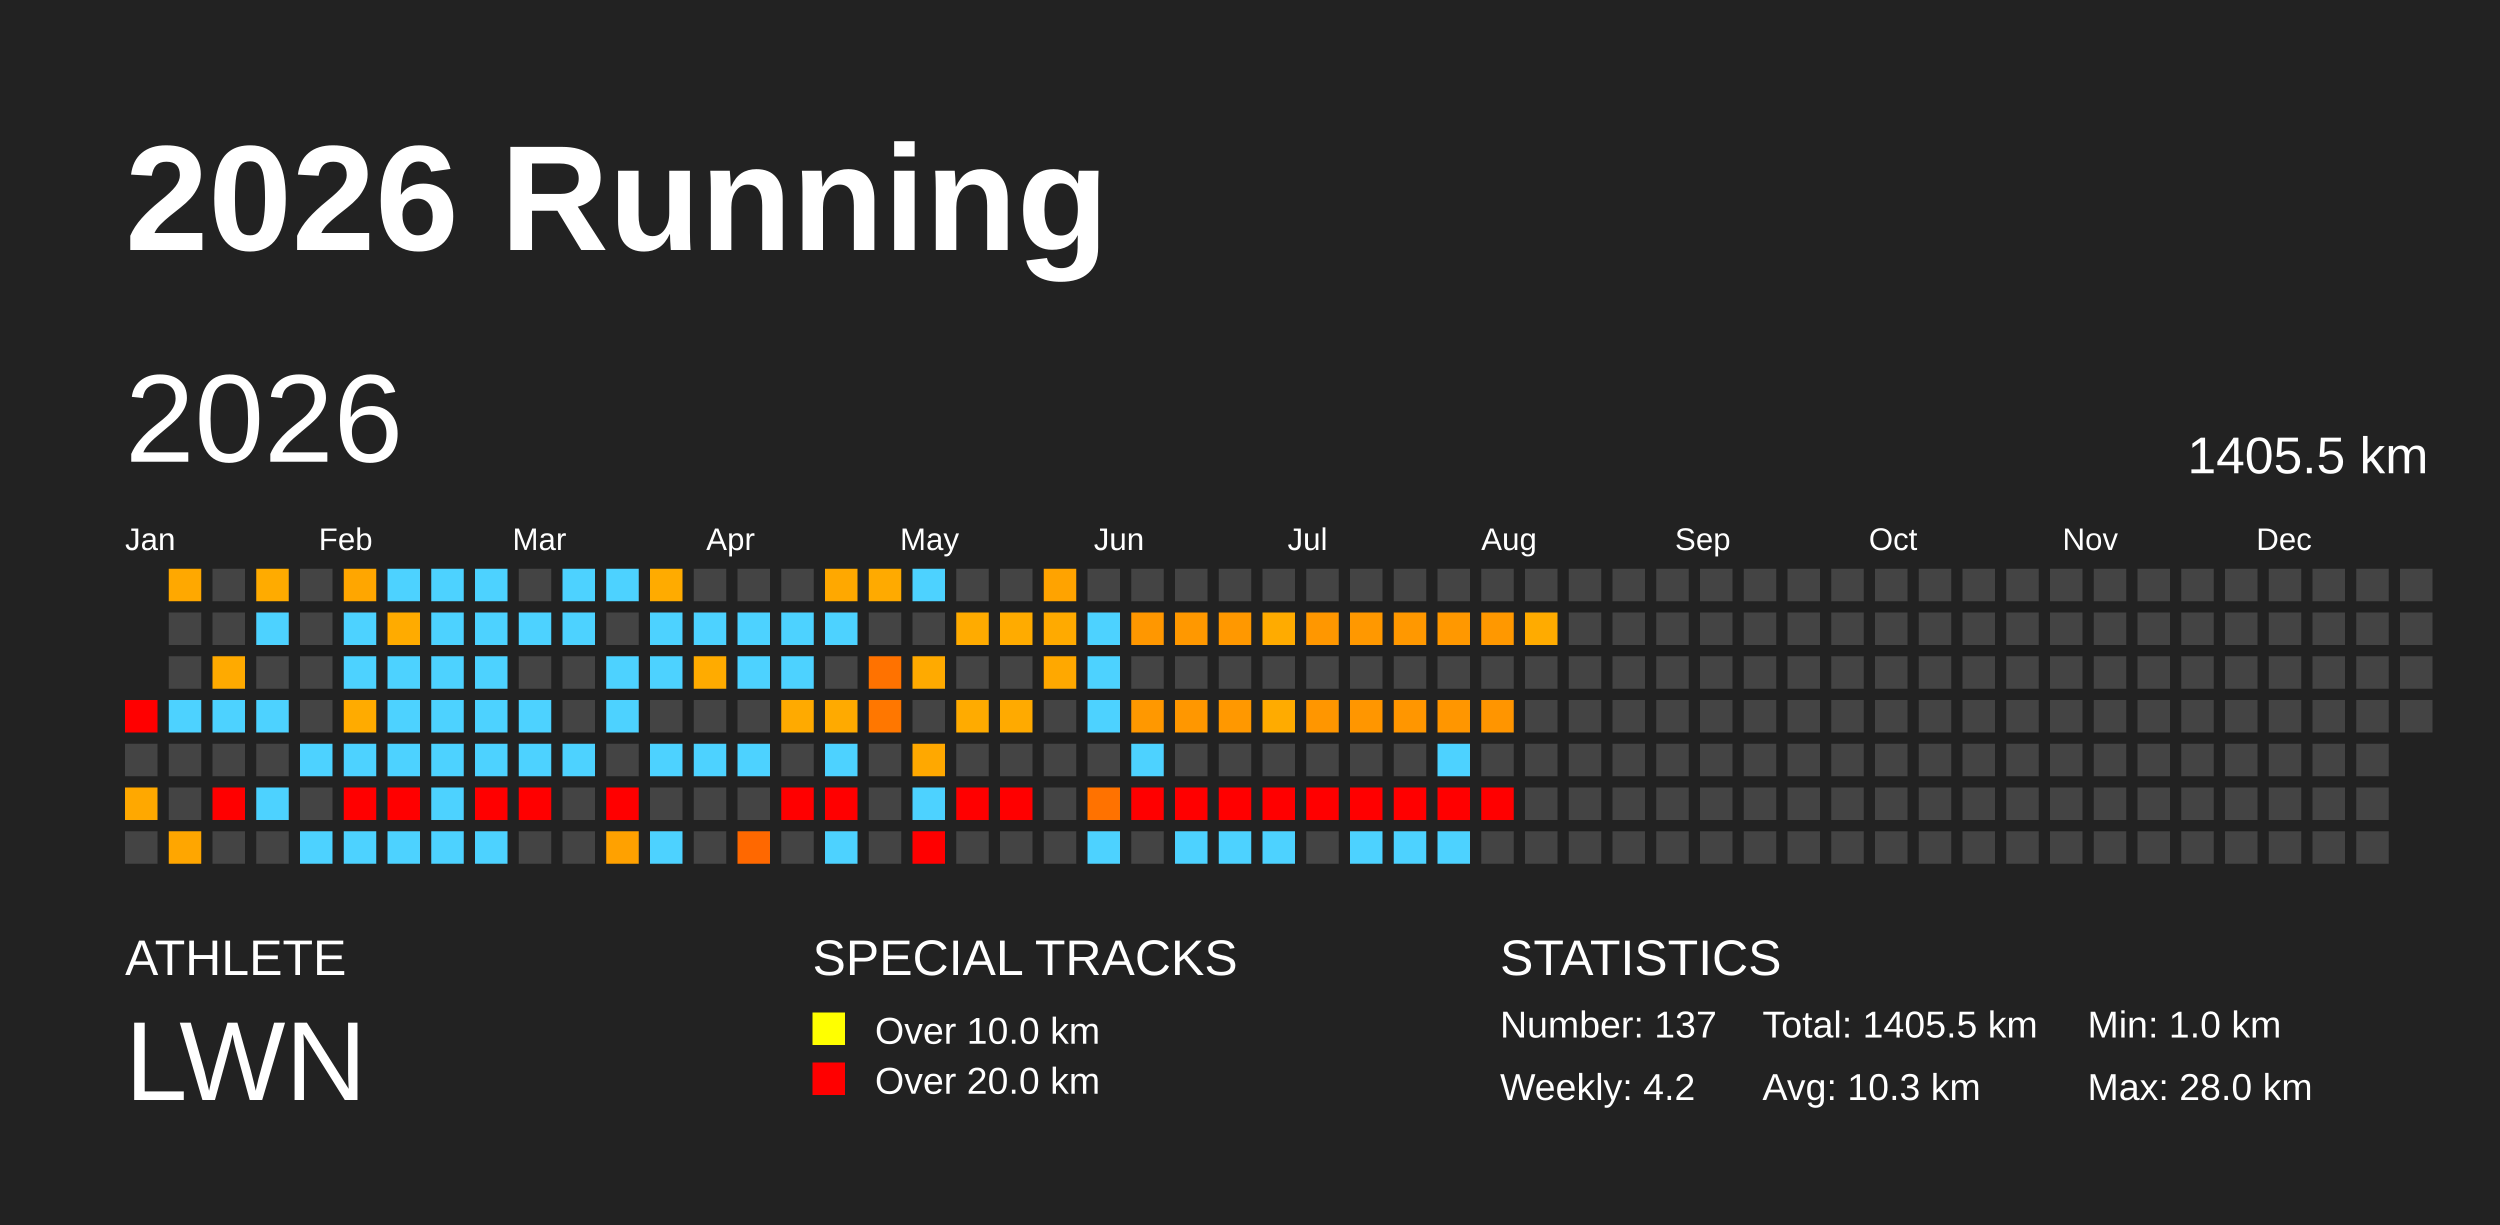
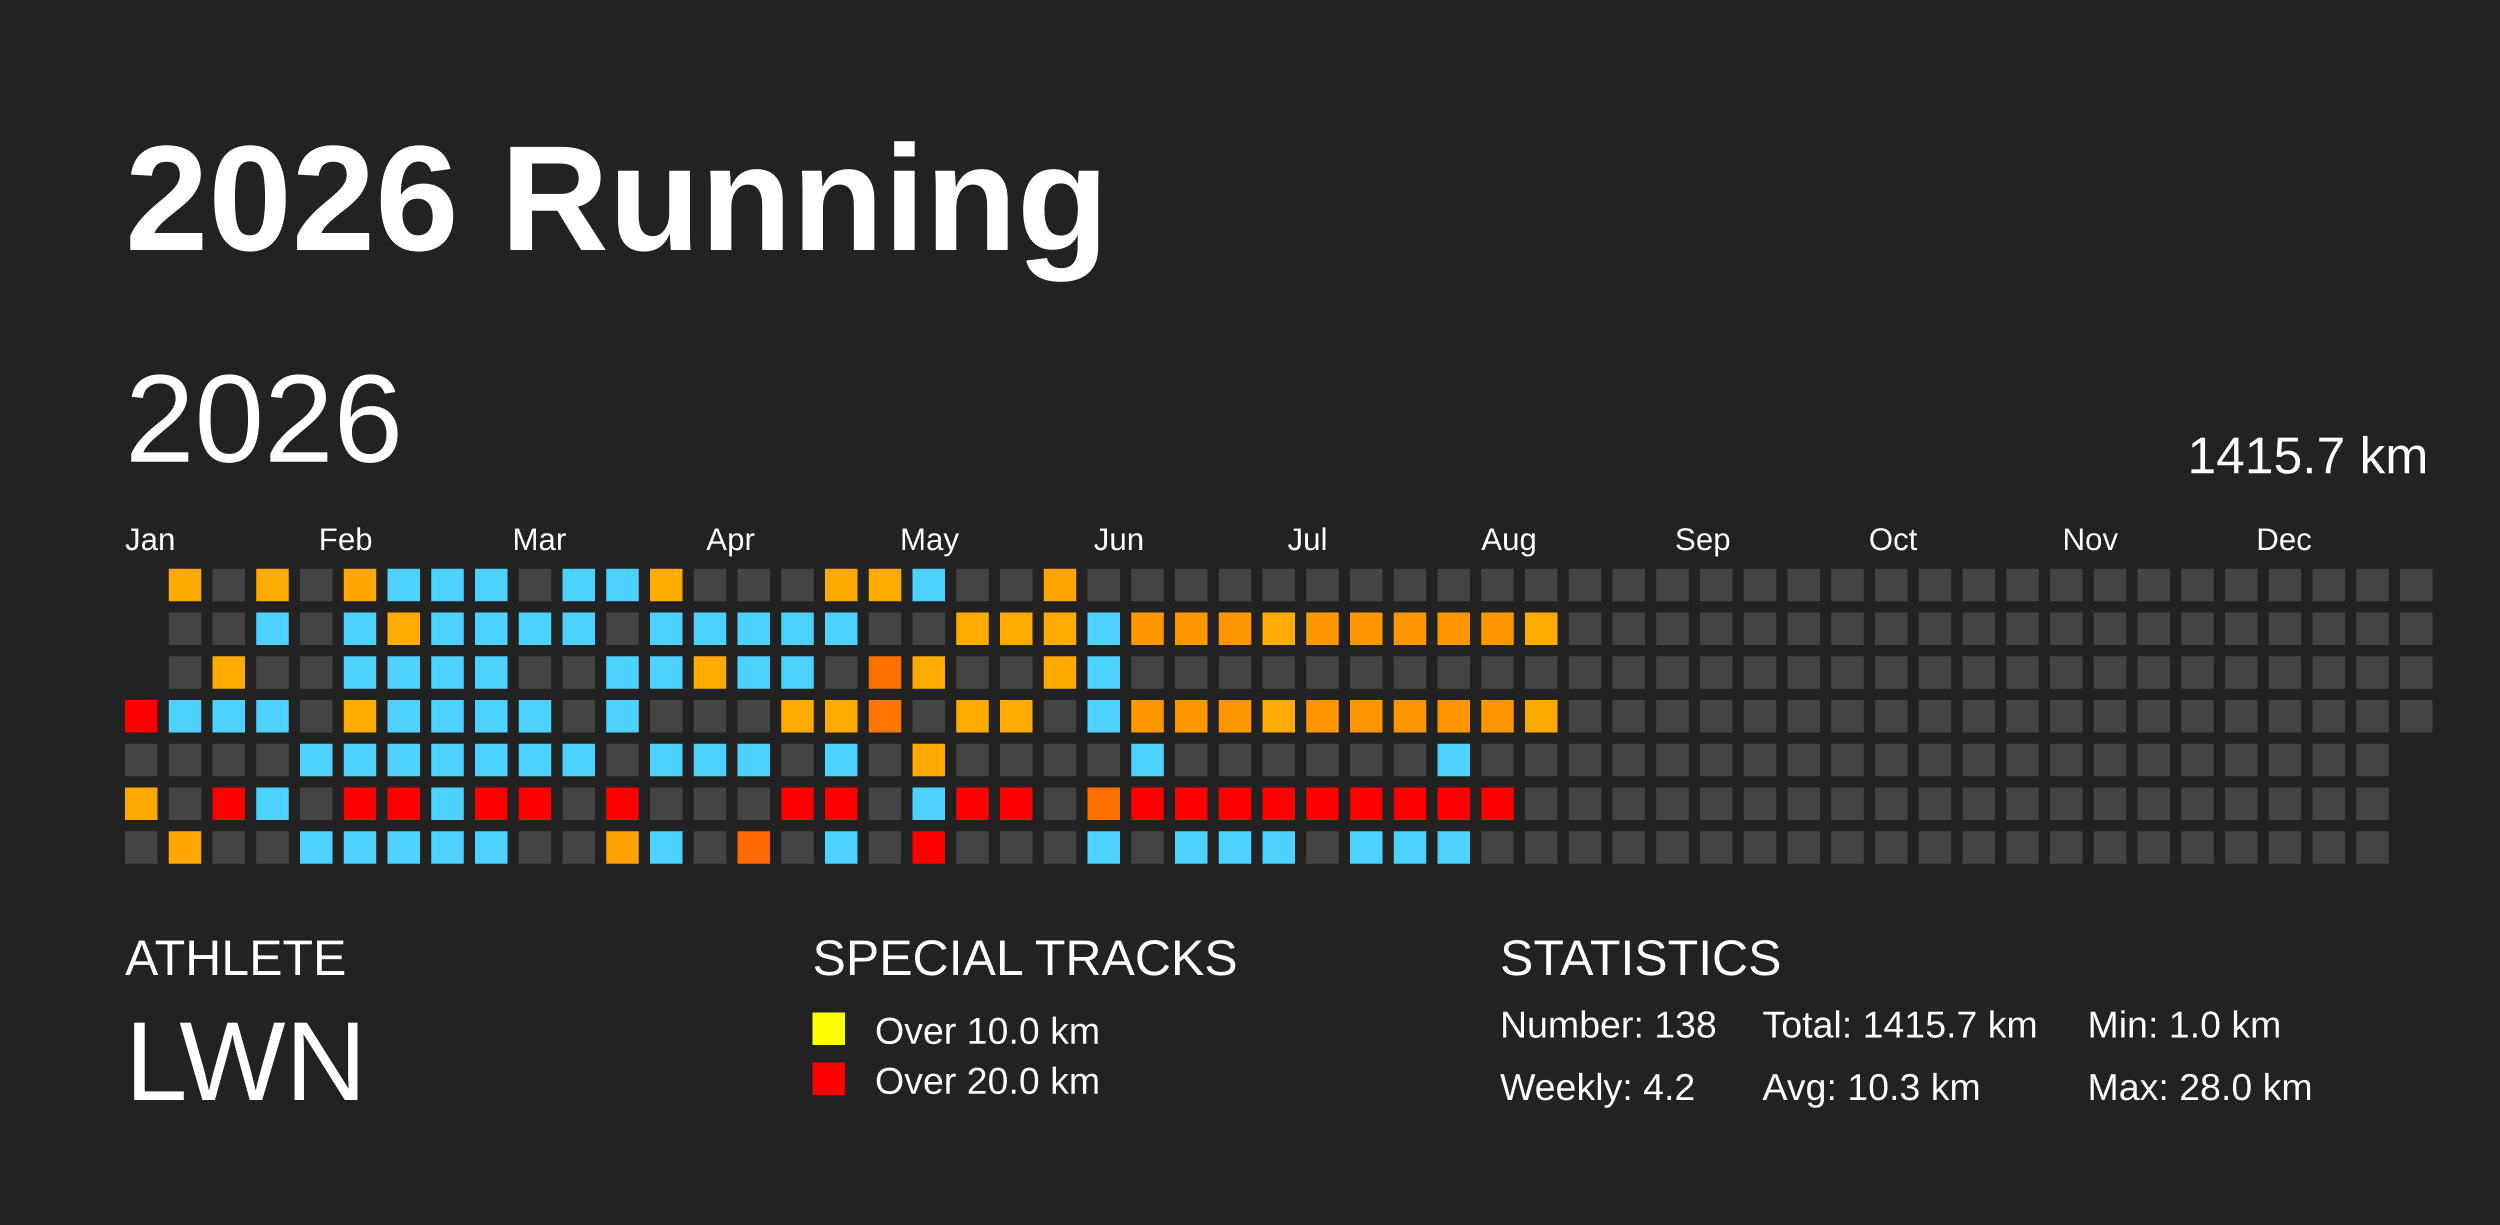
<svg xmlns="http://www.w3.org/2000/svg" baseProfile="full" height="98mm" version="1.1" viewBox="0,0,200,98" width="200mm">
  <defs />
  <rect fill="#222222" height="98" width="200" x="0" y="0" />
  <text fill="#FFFFFF" style="font-size:12px; font-family:Arial; font-weight:bold;" x="10" y="20">2026 Running</text>
  <text fill="#FFFFFF" style="font-size:4px; font-family:Arial" x="10" y="78">ATHLETE</text>
  <text fill="#FFFFFF" style="font-size:9px; font-family:Arial" x="10" y="88">LWN</text>
  <text fill="#FFFFFF" style="font-size:4px; font-family:Arial" x="65" y="78">SPECIAL TRACKS</text>
  <rect fill="yellow" height="2.6" width="2.6" x="65" y="81" />
  <text fill="#FFFFFF" style="font-size:3px; font-family:Arial" x="70" y="83.5">Over 10.0 km</text>
  <rect fill="red" height="2.6" width="2.6" x="65" y="85" />
  <text fill="#FFFFFF" style="font-size:3px; font-family:Arial" x="70" y="87.5">Over 20.0 km</text>
  <text fill="#FFFFFF" style="font-size:4px; font-family:Arial" x="120" y="78">STATISTICS</text>
-   <text fill="#FFFFFF" style="font-size:3px; font-family:Arial" x="120" y="83">Number: 137</text>
+   <text fill="#FFFFFF" style="font-size:3px; font-family:Arial" x="120" y="83">Number: 138</text>
  <text fill="#FFFFFF" style="font-size:3px; font-family:Arial" x="120" y="88">Weekly: 4.2</text>
-   <text fill="#FFFFFF" style="font-size:3px; font-family:Arial" x="141" y="83">Total: 1405.5 km</text>
+   <text fill="#FFFFFF" style="font-size:3px; font-family:Arial" x="141" y="83">Total: 1415.7 km</text>
  <text fill="#FFFFFF" style="font-size:3px; font-family:Arial" x="141" y="88">Avg: 10.3 km</text>
  <text fill="#FFFFFF" style="font-size:3px; font-family:Arial" x="167" y="83">Min: 1.0 km</text>
  <text fill="#FFFFFF" style="font-size:3px; font-family:Arial" x="167" y="88">Max: 28.0 km</text>
  <text dominant-baseline="hanging" fill="#FFFFFF" style="font-size:10.0px; font-family:Arial;" x="10" y="30">2026</text>
-   <text dominant-baseline="hanging" fill="#FFFFFF" style="font-size:4.125px; font-family:Arial;" x="175" y="35">1405.5 km</text>
+   <text dominant-baseline="hanging" fill="#FFFFFF" style="font-size:4.125px; font-family:Arial;" x="175" y="35">1415.7 km</text>
  <text fill="#FFFFFF" style="font-size:2.5px; font-family:Arial" x="10.0" y="44">Jan</text>
  <text fill="#FFFFFF" style="font-size:2.5px; font-family:Arial" x="25.5" y="44">Feb</text>
  <text fill="#FFFFFF" style="font-size:2.5px; font-family:Arial" x="41.0" y="44">Mar</text>
  <text fill="#FFFFFF" style="font-size:2.5px; font-family:Arial" x="56.5" y="44">Apr</text>
  <text fill="#FFFFFF" style="font-size:2.5px; font-family:Arial" x="72.0" y="44">May</text>
  <text fill="#FFFFFF" style="font-size:2.5px; font-family:Arial" x="87.5" y="44">Jun</text>
  <text fill="#FFFFFF" style="font-size:2.5px; font-family:Arial" x="103.0" y="44">Jul</text>
  <text fill="#FFFFFF" style="font-size:2.5px; font-family:Arial" x="118.5" y="44">Aug</text>
  <text fill="#FFFFFF" style="font-size:2.5px; font-family:Arial" x="134.0" y="44">Sep</text>
  <text fill="#FFFFFF" style="font-size:2.5px; font-family:Arial" x="149.5" y="44">Oct</text>
  <text fill="#FFFFFF" style="font-size:2.5px; font-family:Arial" x="165.0" y="44">Nov</text>
  <text fill="#FFFFFF" style="font-size:2.5px; font-family:Arial" x="180.5" y="44">Dec</text>
  <rect fill="red" height="2.6" width="2.6" x="10.0" y="56.0" />
  <rect fill="#444444" height="2.6" width="2.6" x="10.0" y="59.5" />
  <rect fill="#ffa800" height="2.6" width="2.6" x="10.0" y="63.0" />
  <rect fill="#444444" height="2.6" width="2.6" x="10.0" y="66.5" />
  <rect fill="#ffa800" height="2.6" width="2.6" x="13.5" y="45.5" />
  <rect fill="#444444" height="2.6" width="2.6" x="13.5" y="49.0" />
  <rect fill="#444444" height="2.6" width="2.6" x="13.5" y="52.5" />
  <rect fill="#4dd2ff" height="2.6" width="2.6" x="13.5" y="56.0" />
  <rect fill="#444444" height="2.6" width="2.6" x="13.5" y="59.5" />
  <rect fill="#444444" height="2.6" width="2.6" x="13.5" y="63.0" />
  <rect fill="#ffa600" height="2.6" width="2.6" x="13.5" y="66.5" />
  <rect fill="#444444" height="2.6" width="2.6" x="17.0" y="45.5" />
  <rect fill="#444444" height="2.6" width="2.6" x="17.0" y="49.0" />
  <rect fill="#ffaa00" height="2.6" width="2.6" x="17.0" y="52.5" />
  <rect fill="#4dd2ff" height="2.6" width="2.6" x="17.0" y="56.0" />
  <rect fill="#444444" height="2.6" width="2.6" x="17.0" y="59.5" />
  <rect fill="red" height="2.6" width="2.6" x="17.0" y="63.0" />
  <rect fill="#444444" height="2.6" width="2.6" x="17.0" y="66.5" />
  <rect fill="#ffab00" height="2.6" width="2.6" x="20.5" y="45.5" />
  <rect fill="#4dd2ff" height="2.6" width="2.6" x="20.5" y="49.0" />
  <rect fill="#444444" height="2.6" width="2.6" x="20.5" y="52.5" />
  <rect fill="#4dd2ff" height="2.6" width="2.6" x="20.5" y="56.0" />
  <rect fill="#444444" height="2.6" width="2.6" x="20.5" y="59.5" />
  <rect fill="#4dd2ff" height="2.6" width="2.6" x="20.5" y="63.0" />
  <rect fill="#444444" height="2.6" width="2.6" x="20.5" y="66.5" />
  <rect fill="#444444" height="2.6" width="2.6" x="24.0" y="45.5" />
  <rect fill="#444444" height="2.6" width="2.6" x="24.0" y="49.0" />
  <rect fill="#444444" height="2.6" width="2.6" x="24.0" y="52.5" />
  <rect fill="#444444" height="2.6" width="2.6" x="24.0" y="56.0" />
  <rect fill="#4dd2ff" height="2.6" width="2.6" x="24.0" y="59.5" />
  <rect fill="#444444" height="2.6" width="2.6" x="24.0" y="63.0" />
  <rect fill="#4dd2ff" height="2.6" width="2.6" x="24.0" y="66.5" />
  <rect fill="#ffa600" height="2.6" width="2.6" x="27.5" y="45.5" />
  <rect fill="#4dd2ff" height="2.6" width="2.6" x="27.5" y="49.0" />
  <rect fill="#4dd2ff" height="2.6" width="2.6" x="27.5" y="52.5" />
  <rect fill="#ffab00" height="2.6" width="2.6" x="27.5" y="56.0" />
  <rect fill="#4dd2ff" height="2.6" width="2.6" x="27.5" y="59.5" />
  <rect fill="red" height="2.6" width="2.6" x="27.5" y="63.0" />
  <rect fill="#4dd2ff" height="2.6" width="2.6" x="27.5" y="66.5" />
  <rect fill="#4dd2ff" height="2.6" width="2.6" x="31.0" y="45.5" />
  <rect fill="#ffab00" height="2.6" width="2.6" x="31.0" y="49.0" />
  <rect fill="#4dd2ff" height="2.6" width="2.6" x="31.0" y="52.5" />
  <rect fill="#4dd2ff" height="2.6" width="2.6" x="31.0" y="56.0" />
  <rect fill="#4dd2ff" height="2.6" width="2.6" x="31.0" y="59.5" />
  <rect fill="red" height="2.6" width="2.6" x="31.0" y="63.0" />
  <rect fill="#4dd2ff" height="2.6" width="2.6" x="31.0" y="66.5" />
  <rect fill="#4dd2ff" height="2.6" width="2.6" x="34.5" y="45.5" />
  <rect fill="#4dd2ff" height="2.6" width="2.6" x="34.5" y="49.0" />
  <rect fill="#4dd2ff" height="2.6" width="2.6" x="34.5" y="52.5" />
  <rect fill="#4dd2ff" height="2.6" width="2.6" x="34.5" y="56.0" />
  <rect fill="#4dd2ff" height="2.6" width="2.6" x="34.5" y="59.5" />
  <rect fill="#4dd2ff" height="2.6" width="2.6" x="34.5" y="63.0" />
  <rect fill="#4dd2ff" height="2.6" width="2.6" x="34.5" y="66.5" />
  <rect fill="#4dd2ff" height="2.6" width="2.6" x="38.0" y="45.5" />
  <rect fill="#4dd2ff" height="2.6" width="2.6" x="38.0" y="49.0" />
  <rect fill="#4dd2ff" height="2.6" width="2.6" x="38.0" y="52.5" />
  <rect fill="#4dd2ff" height="2.6" width="2.6" x="38.0" y="56.0" />
  <rect fill="#4dd2ff" height="2.6" width="2.6" x="38.0" y="59.5" />
  <rect fill="red" height="2.6" width="2.6" x="38.0" y="63.0" />
  <rect fill="#4dd2ff" height="2.6" width="2.6" x="38.0" y="66.5" />
  <rect fill="#444444" height="2.6" width="2.6" x="41.5" y="45.5" />
  <rect fill="#4dd2ff" height="2.6" width="2.6" x="41.5" y="49.0" />
  <rect fill="#444444" height="2.6" width="2.6" x="41.5" y="52.5" />
  <rect fill="#4dd2ff" height="2.6" width="2.6" x="41.5" y="56.0" />
  <rect fill="#4dd2ff" height="2.6" width="2.6" x="41.5" y="59.5" />
  <rect fill="red" height="2.6" width="2.6" x="41.5" y="63.0" />
  <rect fill="#444444" height="2.6" width="2.6" x="41.5" y="66.5" />
  <rect fill="#4dd2ff" height="2.6" width="2.6" x="45.0" y="45.5" />
  <rect fill="#4dd2ff" height="2.6" width="2.6" x="45.0" y="49.0" />
  <rect fill="#444444" height="2.6" width="2.6" x="45.0" y="52.5" />
  <rect fill="#444444" height="2.6" width="2.6" x="45.0" y="56.0" />
  <rect fill="#4dd2ff" height="2.6" width="2.6" x="45.0" y="59.5" />
  <rect fill="#444444" height="2.6" width="2.6" x="45.0" y="63.0" />
  <rect fill="#444444" height="2.6" width="2.6" x="45.0" y="66.5" />
  <rect fill="#4dd2ff" height="2.6" width="2.6" x="48.5" y="45.5" />
  <rect fill="#444444" height="2.6" width="2.6" x="48.5" y="49.0" />
  <rect fill="#4dd2ff" height="2.6" width="2.6" x="48.5" y="52.5" />
  <rect fill="#4dd2ff" height="2.6" width="2.6" x="48.5" y="56.0" />
  <rect fill="#444444" height="2.6" width="2.6" x="48.5" y="59.5" />
  <rect fill="red" height="2.6" width="2.6" x="48.5" y="63.0" />
  <rect fill="#ffa100" height="2.6" width="2.6" x="48.5" y="66.5" />
  <rect fill="#ffab00" height="2.6" width="2.6" x="52.0" y="45.5" />
  <rect fill="#4dd2ff" height="2.6" width="2.6" x="52.0" y="49.0" />
  <rect fill="#4dd2ff" height="2.6" width="2.6" x="52.0" y="52.5" />
  <rect fill="#444444" height="2.6" width="2.6" x="52.0" y="56.0" />
  <rect fill="#4dd2ff" height="2.6" width="2.6" x="52.0" y="59.5" />
  <rect fill="#444444" height="2.6" width="2.6" x="52.0" y="63.0" />
  <rect fill="#4dd2ff" height="2.6" width="2.6" x="52.0" y="66.5" />
  <rect fill="#444444" height="2.6" width="2.6" x="55.5" y="45.5" />
  <rect fill="#4dd2ff" height="2.6" width="2.6" x="55.5" y="49.0" />
  <rect fill="#ffab00" height="2.6" width="2.6" x="55.5" y="52.5" />
  <rect fill="#444444" height="2.6" width="2.6" x="55.5" y="56.0" />
  <rect fill="#4dd2ff" height="2.6" width="2.6" x="55.5" y="59.5" />
  <rect fill="#444444" height="2.6" width="2.6" x="55.5" y="63.0" />
  <rect fill="#444444" height="2.6" width="2.6" x="55.5" y="66.5" />
  <rect fill="#444444" height="2.6" width="2.6" x="59.0" y="45.5" />
  <rect fill="#4dd2ff" height="2.6" width="2.6" x="59.0" y="49.0" />
  <rect fill="#4dd2ff" height="2.6" width="2.6" x="59.0" y="52.5" />
  <rect fill="#444444" height="2.6" width="2.6" x="59.0" y="56.0" />
  <rect fill="#4dd2ff" height="2.6" width="2.6" x="59.0" y="59.5" />
  <rect fill="#444444" height="2.6" width="2.6" x="59.0" y="63.0" />
  <rect fill="#ff6800" height="2.6" width="2.6" x="59.0" y="66.5" />
  <rect fill="#444444" height="2.6" width="2.6" x="62.5" y="45.5" />
  <rect fill="#4dd2ff" height="2.6" width="2.6" x="62.5" y="49.0" />
  <rect fill="#4dd2ff" height="2.6" width="2.6" x="62.5" y="52.5" />
  <rect fill="#ffaa00" height="2.6" width="2.6" x="62.5" y="56.0" />
  <rect fill="#444444" height="2.6" width="2.6" x="62.5" y="59.5" />
  <rect fill="red" height="2.6" width="2.6" x="62.5" y="63.0" />
  <rect fill="#444444" height="2.6" width="2.6" x="62.5" y="66.5" />
  <rect fill="#ffa800" height="2.6" width="2.6" x="66.0" y="45.5" />
  <rect fill="#4dd2ff" height="2.6" width="2.6" x="66.0" y="49.0" />
  <rect fill="#444444" height="2.6" width="2.6" x="66.0" y="52.5" />
  <rect fill="#ffaa00" height="2.6" width="2.6" x="66.0" y="56.0" />
  <rect fill="#4dd2ff" height="2.6" width="2.6" x="66.0" y="59.5" />
  <rect fill="red" height="2.6" width="2.6" x="66.0" y="63.0" />
  <rect fill="#4dd2ff" height="2.6" width="2.6" x="66.0" y="66.5" />
  <rect fill="#ffaa00" height="2.6" width="2.6" x="69.5" y="45.5" />
  <rect fill="#444444" height="2.6" width="2.6" x="69.5" y="49.0" />
  <rect fill="#ff7200" height="2.6" width="2.6" x="69.5" y="52.5" />
  <rect fill="#ff7700" height="2.6" width="2.6" x="69.5" y="56.0" />
  <rect fill="#444444" height="2.6" width="2.6" x="69.5" y="59.5" />
  <rect fill="#444444" height="2.6" width="2.6" x="69.5" y="63.0" />
  <rect fill="#444444" height="2.6" width="2.6" x="69.5" y="66.5" />
  <rect fill="#4dd2ff" height="2.6" width="2.6" x="73.0" y="45.5" />
  <rect fill="#444444" height="2.6" width="2.6" x="73.0" y="49.0" />
  <rect fill="#ffaa00" height="2.6" width="2.6" x="73.0" y="52.5" />
  <rect fill="#444444" height="2.6" width="2.6" x="73.0" y="56.0" />
  <rect fill="#ffa800" height="2.6" width="2.6" x="73.0" y="59.5" />
  <rect fill="#4dd2ff" height="2.6" width="2.6" x="73.0" y="63.0" />
  <rect fill="red" height="2.6" width="2.6" x="73.0" y="66.5" />
  <rect fill="#444444" height="2.6" width="2.6" x="76.5" y="45.5" />
  <rect fill="#ffab00" height="2.6" width="2.6" x="76.5" y="49.0" />
  <rect fill="#444444" height="2.6" width="2.6" x="76.5" y="52.5" />
  <rect fill="#ffab00" height="2.6" width="2.6" x="76.5" y="56.0" />
  <rect fill="#444444" height="2.6" width="2.6" x="76.5" y="59.5" />
  <rect fill="red" height="2.6" width="2.6" x="76.5" y="63.0" />
  <rect fill="#444444" height="2.6" width="2.6" x="76.5" y="66.5" />
  <rect fill="#444444" height="2.6" width="2.6" x="80.0" y="45.5" />
  <rect fill="#ffab00" height="2.6" width="2.6" x="80.0" y="49.0" />
  <rect fill="#444444" height="2.6" width="2.6" x="80.0" y="52.5" />
  <rect fill="#ffaa00" height="2.6" width="2.6" x="80.0" y="56.0" />
  <rect fill="#444444" height="2.6" width="2.6" x="80.0" y="59.5" />
  <rect fill="red" height="2.6" width="2.6" x="80.0" y="63.0" />
  <rect fill="#444444" height="2.6" width="2.6" x="80.0" y="66.5" />
  <rect fill="#ffa300" height="2.6" width="2.6" x="83.5" y="45.5" />
  <rect fill="#ffaa00" height="2.6" width="2.6" x="83.5" y="49.0" />
  <rect fill="#ffa800" height="2.6" width="2.6" x="83.5" y="52.5" />
  <rect fill="#444444" height="2.6" width="2.6" x="83.5" y="56.0" />
  <rect fill="#444444" height="2.6" width="2.6" x="83.5" y="59.5" />
  <rect fill="#444444" height="2.6" width="2.6" x="83.5" y="63.0" />
  <rect fill="#444444" height="2.6" width="2.6" x="83.5" y="66.5" />
  <rect fill="#444444" height="2.6" width="2.6" x="87.0" y="45.5" />
  <rect fill="#4dd2ff" height="2.6" width="2.6" x="87.0" y="49.0" />
  <rect fill="#4dd2ff" height="2.6" width="2.6" x="87.0" y="52.5" />
  <rect fill="#4dd2ff" height="2.6" width="2.6" x="87.0" y="56.0" />
  <rect fill="#444444" height="2.6" width="2.6" x="87.0" y="59.5" />
  <rect fill="#ff7200" height="2.6" width="2.6" x="87.0" y="63.0" />
  <rect fill="#4dd2ff" height="2.6" width="2.6" x="87.0" y="66.5" />
  <rect fill="#444444" height="2.6" width="2.6" x="90.5" y="45.5" />
  <rect fill="#ff9700" height="2.6" width="2.6" x="90.5" y="49.0" />
  <rect fill="#444444" height="2.6" width="2.6" x="90.5" y="52.5" />
  <rect fill="#ff9800" height="2.6" width="2.6" x="90.5" y="56.0" />
  <rect fill="#4dd2ff" height="2.6" width="2.6" x="90.5" y="59.5" />
  <rect fill="red" height="2.6" width="2.6" x="90.5" y="63.0" />
  <rect fill="#444444" height="2.6" width="2.6" x="90.5" y="66.5" />
  <rect fill="#444444" height="2.6" width="2.6" x="94.0" y="45.5" />
  <rect fill="#ff9800" height="2.6" width="2.6" x="94.0" y="49.0" />
  <rect fill="#444444" height="2.6" width="2.6" x="94.0" y="52.5" />
  <rect fill="#ff9700" height="2.6" width="2.6" x="94.0" y="56.0" />
  <rect fill="#444444" height="2.6" width="2.6" x="94.0" y="59.5" />
  <rect fill="red" height="2.6" width="2.6" x="94.0" y="63.0" />
  <rect fill="#4dd2ff" height="2.6" width="2.6" x="94.0" y="66.5" />
  <rect fill="#444444" height="2.6" width="2.6" x="97.5" y="45.5" />
  <rect fill="#ff9800" height="2.6" width="2.6" x="97.5" y="49.0" />
  <rect fill="#444444" height="2.6" width="2.6" x="97.5" y="52.5" />
  <rect fill="#ff9800" height="2.6" width="2.6" x="97.5" y="56.0" />
  <rect fill="#444444" height="2.6" width="2.6" x="97.5" y="59.5" />
  <rect fill="red" height="2.6" width="2.6" x="97.5" y="63.0" />
  <rect fill="#4dd2ff" height="2.6" width="2.6" x="97.5" y="66.5" />
  <rect fill="#444444" height="2.6" width="2.6" x="101.0" y="45.5" />
  <rect fill="#ffab00" height="2.6" width="2.6" x="101.0" y="49.0" />
  <rect fill="#444444" height="2.6" width="2.6" x="101.0" y="52.5" />
  <rect fill="#ffab00" height="2.6" width="2.6" x="101.0" y="56.0" />
  <rect fill="#444444" height="2.6" width="2.6" x="101.0" y="59.5" />
  <rect fill="red" height="2.6" width="2.6" x="101.0" y="63.0" />
  <rect fill="#4dd2ff" height="2.6" width="2.6" x="101.0" y="66.5" />
  <rect fill="#444444" height="2.6" width="2.6" x="104.5" y="45.5" />
  <rect fill="#ff9700" height="2.6" width="2.6" x="104.5" y="49.0" />
  <rect fill="#444444" height="2.6" width="2.6" x="104.5" y="52.5" />
  <rect fill="#ff9600" height="2.6" width="2.6" x="104.5" y="56.0" />
  <rect fill="#444444" height="2.6" width="2.6" x="104.5" y="59.5" />
  <rect fill="red" height="2.6" width="2.6" x="104.5" y="63.0" />
  <rect fill="#444444" height="2.6" width="2.6" x="104.5" y="66.5" />
  <rect fill="#444444" height="2.6" width="2.6" x="108.0" y="45.5" />
  <rect fill="#ff9800" height="2.6" width="2.6" x="108.0" y="49.0" />
  <rect fill="#444444" height="2.6" width="2.6" x="108.0" y="52.5" />
  <rect fill="#ff9600" height="2.6" width="2.6" x="108.0" y="56.0" />
  <rect fill="#444444" height="2.6" width="2.6" x="108.0" y="59.5" />
  <rect fill="red" height="2.6" width="2.6" x="108.0" y="63.0" />
  <rect fill="#4dd2ff" height="2.6" width="2.6" x="108.0" y="66.5" />
  <rect fill="#444444" height="2.6" width="2.6" x="111.5" y="45.5" />
  <rect fill="#ff9800" height="2.6" width="2.6" x="111.5" y="49.0" />
  <rect fill="#444444" height="2.6" width="2.6" x="111.5" y="52.5" />
  <rect fill="#ff9600" height="2.6" width="2.6" x="111.5" y="56.0" />
  <rect fill="#444444" height="2.6" width="2.6" x="111.5" y="59.5" />
  <rect fill="red" height="2.6" width="2.6" x="111.5" y="63.0" />
  <rect fill="#4dd2ff" height="2.6" width="2.6" x="111.5" y="66.5" />
  <rect fill="#444444" height="2.6" width="2.6" x="115.0" y="45.5" />
  <rect fill="#ff9800" height="2.6" width="2.6" x="115.0" y="49.0" />
  <rect fill="#444444" height="2.6" width="2.6" x="115.0" y="52.5" />
  <rect fill="#ff9600" height="2.6" width="2.6" x="115.0" y="56.0" />
  <rect fill="#4dd2ff" height="2.6" width="2.6" x="115.0" y="59.5" />
  <rect fill="red" height="2.6" width="2.6" x="115.0" y="63.0" />
  <rect fill="#4dd2ff" height="2.6" width="2.6" x="115.0" y="66.5" />
  <rect fill="#444444" height="2.6" width="2.6" x="118.5" y="45.5" />
  <rect fill="#ff9800" height="2.6" width="2.6" x="118.5" y="49.0" />
  <rect fill="#444444" height="2.6" width="2.6" x="118.5" y="52.5" />
  <rect fill="#ff9500" height="2.6" width="2.6" x="118.5" y="56.0" />
  <rect fill="#444444" height="2.6" width="2.6" x="118.5" y="59.5" />
  <rect fill="red" height="2.6" width="2.6" x="118.5" y="63.0" />
  <rect fill="#444444" height="2.6" width="2.6" x="118.5" y="66.5" />
  <rect fill="#444444" height="2.6" width="2.6" x="122.0" y="45.5" />
  <rect fill="#ffab00" height="2.6" width="2.6" x="122.0" y="49.0" />
  <rect fill="#444444" height="2.6" width="2.6" x="122.0" y="52.5" />
-   <rect fill="#444444" height="2.6" width="2.6" x="122.0" y="56.0" />
+   <rect fill="#ffa900" height="2.6" width="2.6" x="122.0" y="56.0" />
  <rect fill="#444444" height="2.6" width="2.6" x="122.0" y="59.5" />
  <rect fill="#444444" height="2.6" width="2.6" x="122.0" y="63.0" />
  <rect fill="#444444" height="2.6" width="2.6" x="122.0" y="66.5" />
  <rect fill="#444444" height="2.6" width="2.6" x="125.5" y="45.5" />
  <rect fill="#444444" height="2.6" width="2.6" x="125.5" y="49.0" />
  <rect fill="#444444" height="2.6" width="2.6" x="125.5" y="52.5" />
  <rect fill="#444444" height="2.6" width="2.6" x="125.5" y="56.0" />
  <rect fill="#444444" height="2.6" width="2.6" x="125.5" y="59.5" />
  <rect fill="#444444" height="2.6" width="2.6" x="125.5" y="63.0" />
  <rect fill="#444444" height="2.6" width="2.6" x="125.5" y="66.5" />
  <rect fill="#444444" height="2.6" width="2.6" x="129.0" y="45.5" />
  <rect fill="#444444" height="2.6" width="2.6" x="129.0" y="49.0" />
  <rect fill="#444444" height="2.6" width="2.6" x="129.0" y="52.5" />
  <rect fill="#444444" height="2.6" width="2.6" x="129.0" y="56.0" />
  <rect fill="#444444" height="2.6" width="2.6" x="129.0" y="59.5" />
  <rect fill="#444444" height="2.6" width="2.6" x="129.0" y="63.0" />
  <rect fill="#444444" height="2.6" width="2.6" x="129.0" y="66.5" />
  <rect fill="#444444" height="2.6" width="2.6" x="132.5" y="45.5" />
  <rect fill="#444444" height="2.6" width="2.6" x="132.5" y="49.0" />
  <rect fill="#444444" height="2.6" width="2.6" x="132.5" y="52.5" />
  <rect fill="#444444" height="2.6" width="2.6" x="132.5" y="56.0" />
  <rect fill="#444444" height="2.6" width="2.6" x="132.5" y="59.5" />
  <rect fill="#444444" height="2.6" width="2.6" x="132.5" y="63.0" />
  <rect fill="#444444" height="2.6" width="2.6" x="132.5" y="66.5" />
  <rect fill="#444444" height="2.6" width="2.6" x="136.0" y="45.5" />
  <rect fill="#444444" height="2.6" width="2.6" x="136.0" y="49.0" />
  <rect fill="#444444" height="2.6" width="2.6" x="136.0" y="52.5" />
  <rect fill="#444444" height="2.6" width="2.6" x="136.0" y="56.0" />
  <rect fill="#444444" height="2.6" width="2.6" x="136.0" y="59.5" />
  <rect fill="#444444" height="2.6" width="2.6" x="136.0" y="63.0" />
  <rect fill="#444444" height="2.6" width="2.6" x="136.0" y="66.5" />
  <rect fill="#444444" height="2.6" width="2.6" x="139.5" y="45.5" />
  <rect fill="#444444" height="2.6" width="2.6" x="139.5" y="49.0" />
  <rect fill="#444444" height="2.6" width="2.6" x="139.5" y="52.5" />
  <rect fill="#444444" height="2.6" width="2.6" x="139.5" y="56.0" />
  <rect fill="#444444" height="2.6" width="2.6" x="139.5" y="59.5" />
  <rect fill="#444444" height="2.6" width="2.6" x="139.5" y="63.0" />
  <rect fill="#444444" height="2.6" width="2.6" x="139.5" y="66.5" />
  <rect fill="#444444" height="2.6" width="2.6" x="143.0" y="45.5" />
  <rect fill="#444444" height="2.6" width="2.6" x="143.0" y="49.0" />
  <rect fill="#444444" height="2.6" width="2.6" x="143.0" y="52.5" />
  <rect fill="#444444" height="2.6" width="2.6" x="143.0" y="56.0" />
  <rect fill="#444444" height="2.6" width="2.6" x="143.0" y="59.5" />
  <rect fill="#444444" height="2.6" width="2.6" x="143.0" y="63.0" />
  <rect fill="#444444" height="2.6" width="2.6" x="143.0" y="66.5" />
  <rect fill="#444444" height="2.6" width="2.6" x="146.5" y="45.5" />
  <rect fill="#444444" height="2.6" width="2.6" x="146.5" y="49.0" />
  <rect fill="#444444" height="2.6" width="2.6" x="146.5" y="52.5" />
  <rect fill="#444444" height="2.6" width="2.6" x="146.5" y="56.0" />
  <rect fill="#444444" height="2.6" width="2.6" x="146.5" y="59.5" />
  <rect fill="#444444" height="2.6" width="2.6" x="146.5" y="63.0" />
  <rect fill="#444444" height="2.6" width="2.6" x="146.5" y="66.5" />
  <rect fill="#444444" height="2.6" width="2.6" x="150.0" y="45.5" />
  <rect fill="#444444" height="2.6" width="2.6" x="150.0" y="49.0" />
  <rect fill="#444444" height="2.6" width="2.6" x="150.0" y="52.5" />
  <rect fill="#444444" height="2.6" width="2.6" x="150.0" y="56.0" />
  <rect fill="#444444" height="2.6" width="2.6" x="150.0" y="59.5" />
  <rect fill="#444444" height="2.6" width="2.6" x="150.0" y="63.0" />
  <rect fill="#444444" height="2.6" width="2.6" x="150.0" y="66.5" />
  <rect fill="#444444" height="2.6" width="2.6" x="153.5" y="45.5" />
  <rect fill="#444444" height="2.6" width="2.6" x="153.5" y="49.0" />
  <rect fill="#444444" height="2.6" width="2.6" x="153.5" y="52.5" />
  <rect fill="#444444" height="2.6" width="2.6" x="153.5" y="56.0" />
  <rect fill="#444444" height="2.6" width="2.6" x="153.5" y="59.5" />
  <rect fill="#444444" height="2.6" width="2.6" x="153.5" y="63.0" />
  <rect fill="#444444" height="2.6" width="2.6" x="153.5" y="66.5" />
  <rect fill="#444444" height="2.6" width="2.6" x="157.0" y="45.5" />
  <rect fill="#444444" height="2.6" width="2.6" x="157.0" y="49.0" />
  <rect fill="#444444" height="2.6" width="2.6" x="157.0" y="52.5" />
  <rect fill="#444444" height="2.6" width="2.6" x="157.0" y="56.0" />
  <rect fill="#444444" height="2.6" width="2.6" x="157.0" y="59.5" />
  <rect fill="#444444" height="2.6" width="2.6" x="157.0" y="63.0" />
  <rect fill="#444444" height="2.6" width="2.6" x="157.0" y="66.5" />
  <rect fill="#444444" height="2.6" width="2.6" x="160.5" y="45.5" />
  <rect fill="#444444" height="2.6" width="2.6" x="160.5" y="49.0" />
  <rect fill="#444444" height="2.6" width="2.6" x="160.5" y="52.5" />
  <rect fill="#444444" height="2.6" width="2.6" x="160.5" y="56.0" />
  <rect fill="#444444" height="2.6" width="2.6" x="160.5" y="59.5" />
  <rect fill="#444444" height="2.6" width="2.6" x="160.5" y="63.0" />
  <rect fill="#444444" height="2.6" width="2.6" x="160.5" y="66.5" />
  <rect fill="#444444" height="2.6" width="2.6" x="164.0" y="45.5" />
  <rect fill="#444444" height="2.6" width="2.6" x="164.0" y="49.0" />
  <rect fill="#444444" height="2.6" width="2.6" x="164.0" y="52.5" />
  <rect fill="#444444" height="2.6" width="2.6" x="164.0" y="56.0" />
  <rect fill="#444444" height="2.6" width="2.6" x="164.0" y="59.5" />
  <rect fill="#444444" height="2.6" width="2.6" x="164.0" y="63.0" />
  <rect fill="#444444" height="2.6" width="2.6" x="164.0" y="66.5" />
  <rect fill="#444444" height="2.6" width="2.6" x="167.5" y="45.5" />
  <rect fill="#444444" height="2.6" width="2.6" x="167.5" y="49.0" />
  <rect fill="#444444" height="2.6" width="2.6" x="167.5" y="52.5" />
  <rect fill="#444444" height="2.6" width="2.6" x="167.5" y="56.0" />
  <rect fill="#444444" height="2.6" width="2.6" x="167.5" y="59.5" />
  <rect fill="#444444" height="2.6" width="2.6" x="167.5" y="63.0" />
  <rect fill="#444444" height="2.6" width="2.6" x="167.5" y="66.5" />
  <rect fill="#444444" height="2.6" width="2.6" x="171.0" y="45.5" />
  <rect fill="#444444" height="2.6" width="2.6" x="171.0" y="49.0" />
  <rect fill="#444444" height="2.6" width="2.6" x="171.0" y="52.5" />
  <rect fill="#444444" height="2.6" width="2.6" x="171.0" y="56.0" />
  <rect fill="#444444" height="2.6" width="2.6" x="171.0" y="59.5" />
  <rect fill="#444444" height="2.6" width="2.6" x="171.0" y="63.0" />
  <rect fill="#444444" height="2.6" width="2.6" x="171.0" y="66.5" />
  <rect fill="#444444" height="2.6" width="2.6" x="174.5" y="45.5" />
  <rect fill="#444444" height="2.6" width="2.6" x="174.5" y="49.0" />
  <rect fill="#444444" height="2.6" width="2.6" x="174.5" y="52.5" />
  <rect fill="#444444" height="2.6" width="2.6" x="174.5" y="56.0" />
  <rect fill="#444444" height="2.6" width="2.6" x="174.5" y="59.5" />
  <rect fill="#444444" height="2.6" width="2.6" x="174.5" y="63.0" />
  <rect fill="#444444" height="2.6" width="2.6" x="174.5" y="66.5" />
  <rect fill="#444444" height="2.6" width="2.6" x="178.0" y="45.5" />
  <rect fill="#444444" height="2.6" width="2.6" x="178.0" y="49.0" />
  <rect fill="#444444" height="2.6" width="2.6" x="178.0" y="52.5" />
  <rect fill="#444444" height="2.6" width="2.6" x="178.0" y="56.0" />
  <rect fill="#444444" height="2.6" width="2.6" x="178.0" y="59.5" />
  <rect fill="#444444" height="2.6" width="2.6" x="178.0" y="63.0" />
  <rect fill="#444444" height="2.6" width="2.6" x="178.0" y="66.5" />
  <rect fill="#444444" height="2.6" width="2.6" x="181.5" y="45.5" />
  <rect fill="#444444" height="2.6" width="2.6" x="181.5" y="49.0" />
  <rect fill="#444444" height="2.6" width="2.6" x="181.5" y="52.5" />
  <rect fill="#444444" height="2.6" width="2.6" x="181.5" y="56.0" />
  <rect fill="#444444" height="2.6" width="2.6" x="181.5" y="59.5" />
  <rect fill="#444444" height="2.6" width="2.6" x="181.5" y="63.0" />
  <rect fill="#444444" height="2.6" width="2.6" x="181.5" y="66.5" />
  <rect fill="#444444" height="2.6" width="2.6" x="185.0" y="45.5" />
  <rect fill="#444444" height="2.6" width="2.6" x="185.0" y="49.0" />
  <rect fill="#444444" height="2.6" width="2.6" x="185.0" y="52.5" />
  <rect fill="#444444" height="2.6" width="2.6" x="185.0" y="56.0" />
  <rect fill="#444444" height="2.6" width="2.6" x="185.0" y="59.5" />
  <rect fill="#444444" height="2.6" width="2.6" x="185.0" y="63.0" />
  <rect fill="#444444" height="2.6" width="2.6" x="185.0" y="66.5" />
  <rect fill="#444444" height="2.6" width="2.6" x="188.5" y="45.5" />
  <rect fill="#444444" height="2.6" width="2.6" x="188.5" y="49.0" />
  <rect fill="#444444" height="2.6" width="2.6" x="188.5" y="52.5" />
  <rect fill="#444444" height="2.6" width="2.6" x="188.5" y="56.0" />
  <rect fill="#444444" height="2.6" width="2.6" x="188.5" y="59.5" />
  <rect fill="#444444" height="2.6" width="2.6" x="188.5" y="63.0" />
  <rect fill="#444444" height="2.6" width="2.6" x="188.5" y="66.5" />
  <rect fill="#444444" height="2.6" width="2.6" x="192.0" y="45.5" />
  <rect fill="#444444" height="2.6" width="2.6" x="192.0" y="49.0" />
  <rect fill="#444444" height="2.6" width="2.6" x="192.0" y="52.5" />
  <rect fill="#444444" height="2.6" width="2.6" x="192.0" y="56.0" />
</svg>
